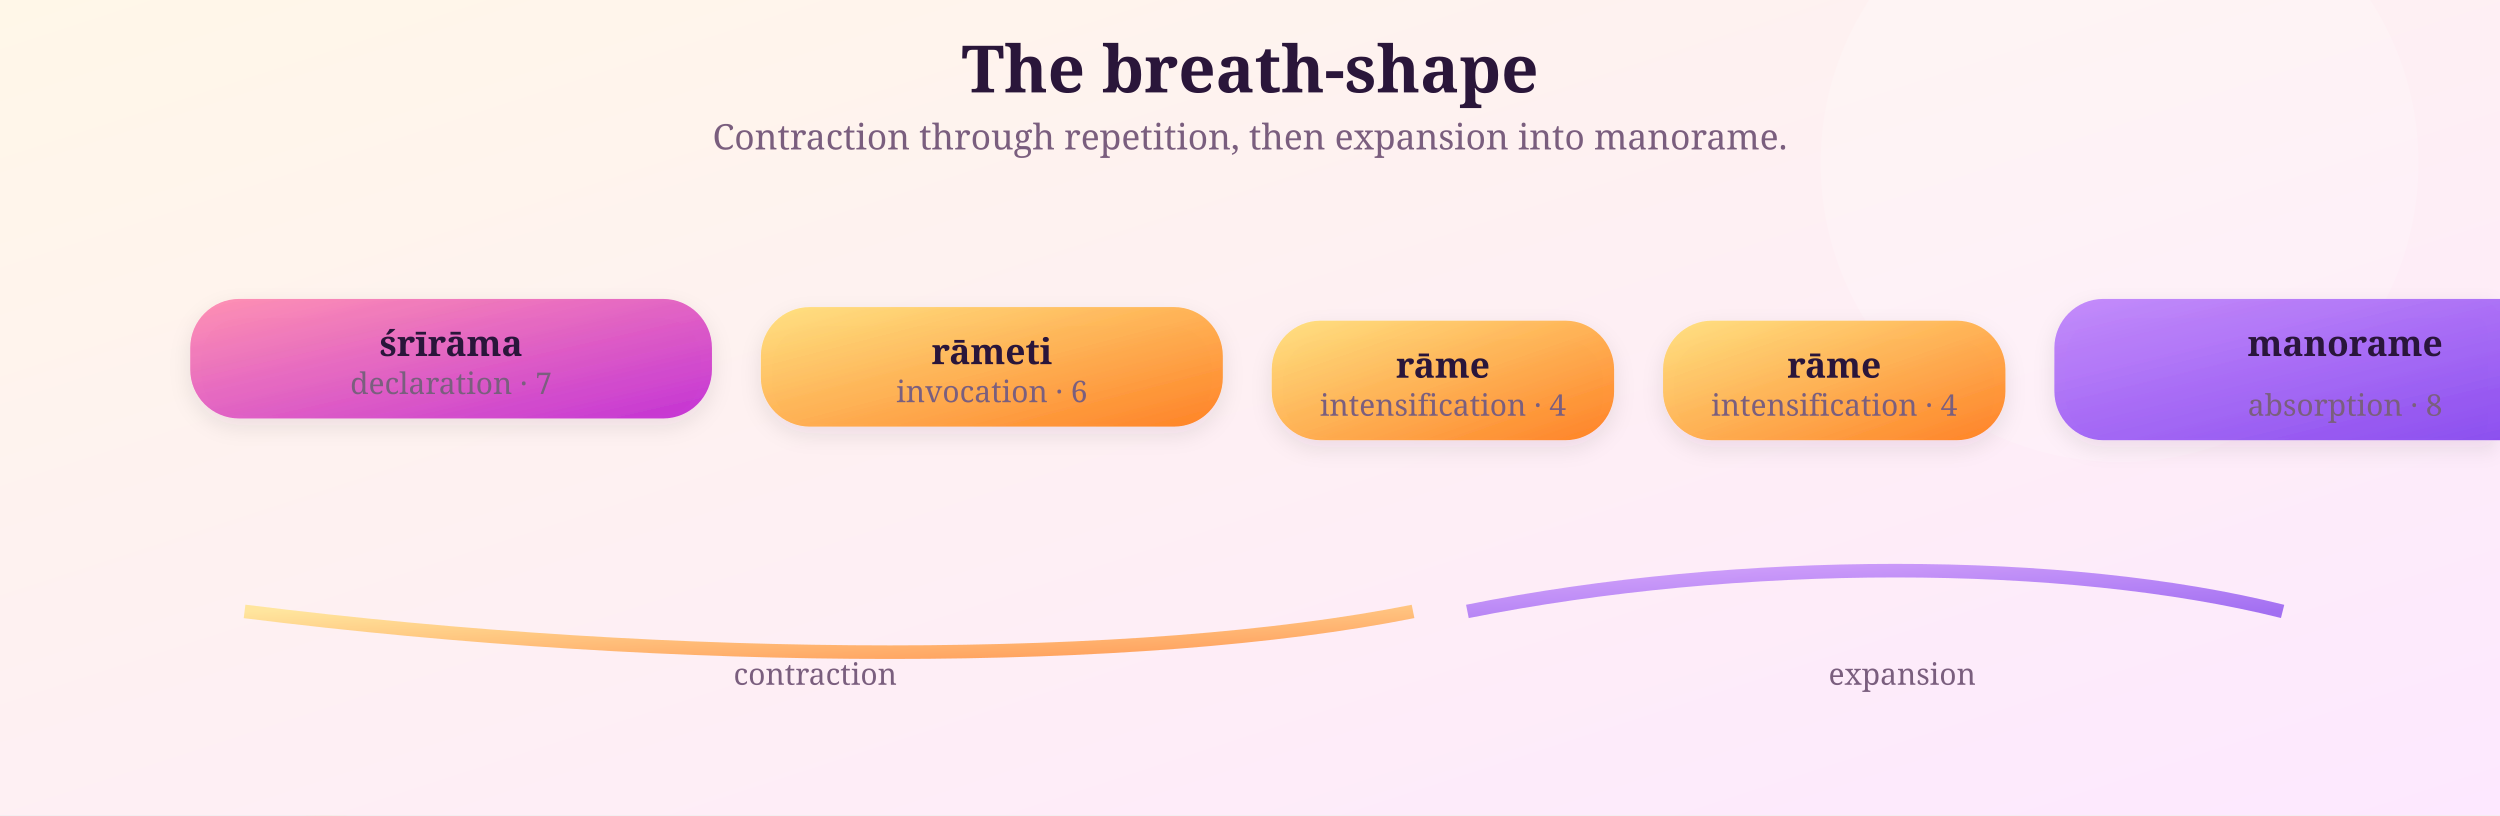
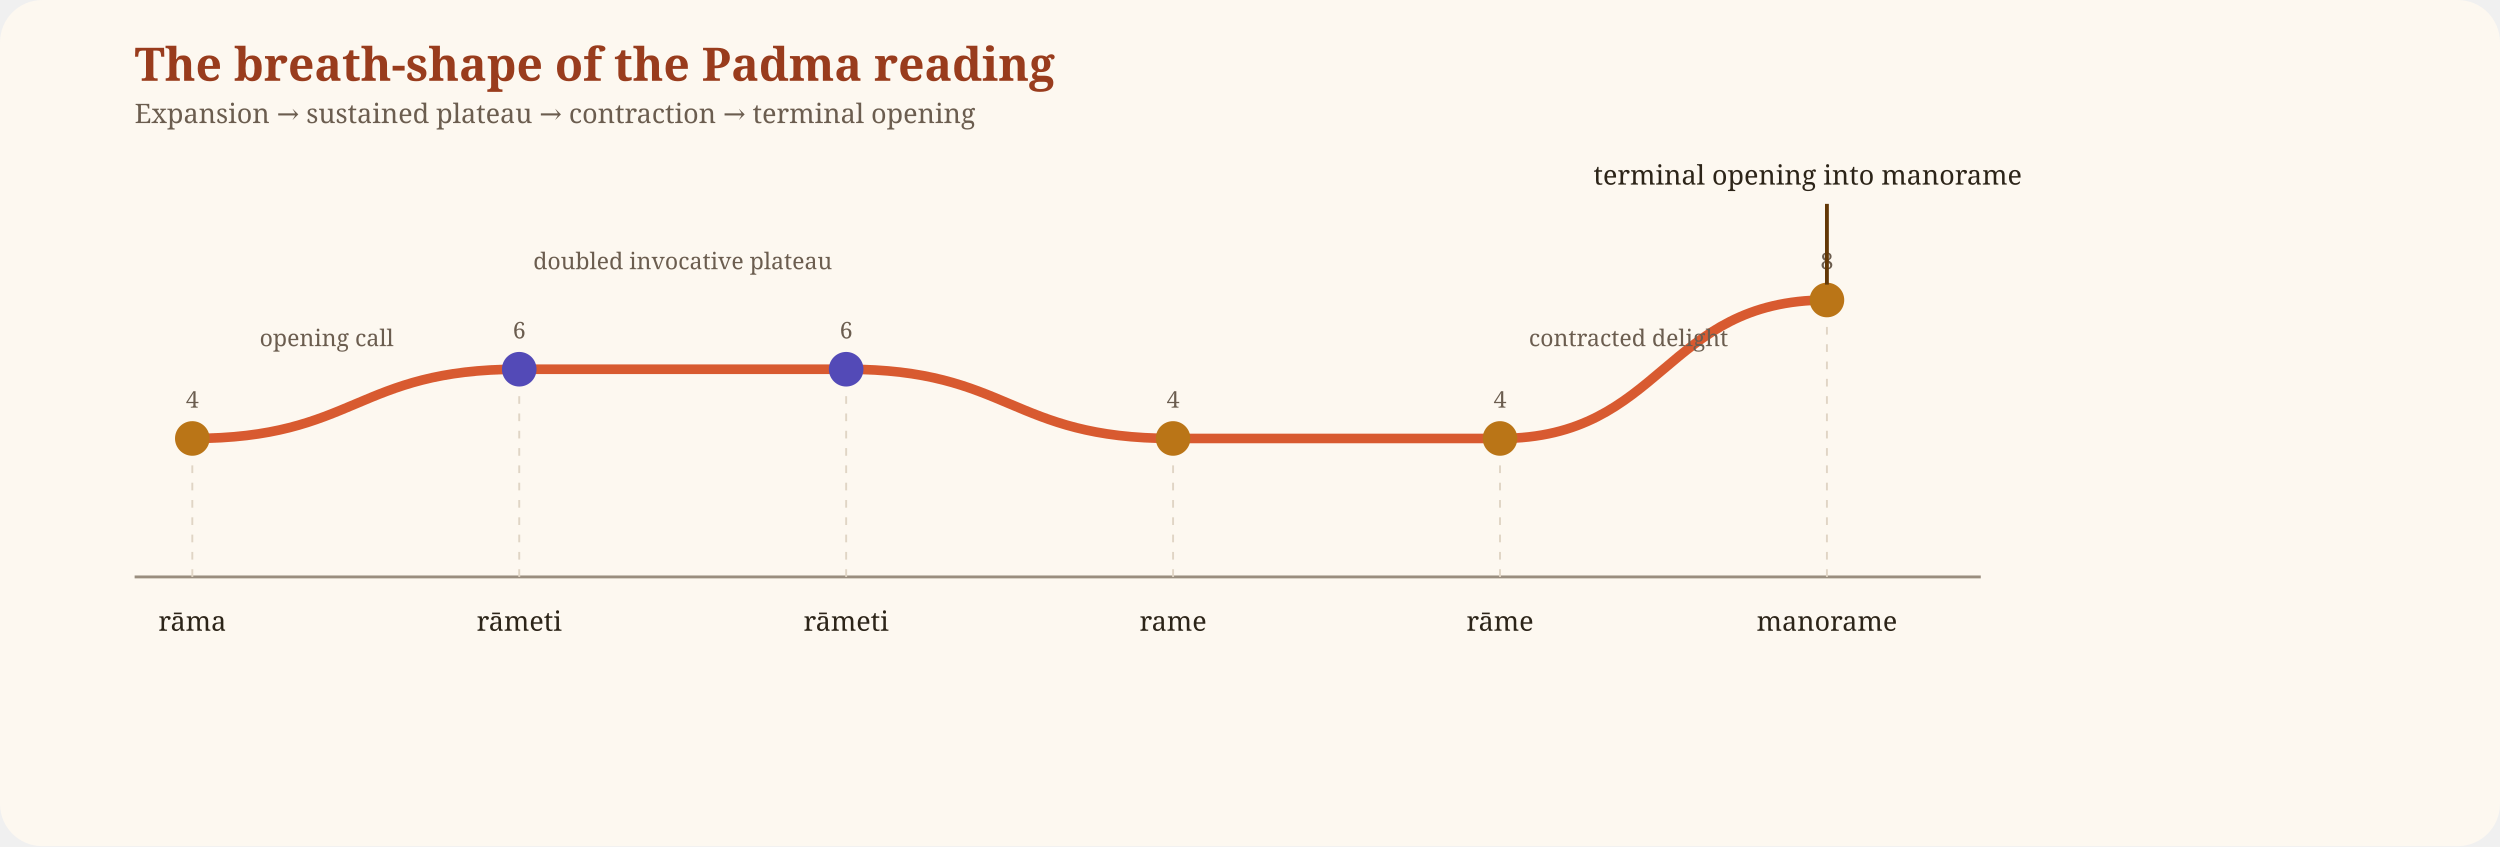
- <svg xmlns="http://www.w3.org/2000/svg" width="100%" viewBox="0 0 920 300">
+ <svg xmlns="http://www.w3.org/2000/svg" width="1300" height="440" viewBox="0 0 1300 440" fill="none">
  <defs>
-     <linearGradient id="bgGrad" x1="0" y1="0" x2="1" y2="1">
-       <stop offset="0%" stop-color="#FFF7E8" />
-       <stop offset="100%" stop-color="#FDE8FF" />
-     </linearGradient>
-     <linearGradient id="goldGrad" x1="0" y1="0" x2="1" y2="1">
-       <stop offset="0%" stop-color="#FFE07A" />
-       <stop offset="100%" stop-color="#FF7A18" />
-     </linearGradient>
-     <linearGradient id="roseGrad" x1="0" y1="0" x2="1" y2="1">
-       <stop offset="0%" stop-color="#FF8AAE" />
-       <stop offset="100%" stop-color="#C026D3" />
-     </linearGradient>
-     <linearGradient id="violetGrad" x1="0" y1="0" x2="1" y2="1">
-       <stop offset="0%" stop-color="#C084FC" />
-       <stop offset="100%" stop-color="#7C3AED" />
-     </linearGradient>
-     <linearGradient id="tealGrad" x1="0" y1="0" x2="1" y2="1">
-       <stop offset="0%" stop-color="#7DD3FC" />
-       <stop offset="100%" stop-color="#2563EB" />
-     </linearGradient>
-     <filter id="shadow" x="-20%" y="-20%" width="140%" height="140%">
-       <feDropShadow dx="0" dy="6" stdDeviation="8" flood-color="#2A163A" flood-opacity="0.12" />
-     </filter>
-     <filter id="softShadow" x="-30%" y="-30%" width="160%" height="160%">
-       <feDropShadow dx="0" dy="0" stdDeviation="10" flood-color="#FFD36A" flood-opacity="0.18" />
-       <feDropShadow dx="0" dy="3" stdDeviation="4" flood-color="#2A163A" flood-opacity="0.10" />
-     </filter>
    <style>
-     text { font-family: "Noto Serif", Georgia, "Times New Roman", serif; }
-     .title { font-size: 24px; font-weight: 800; fill: #2A163A; }
-     .subtitle { font-size: 13px; font-weight: 500; fill: #7A5E7E; }
-     .label { font-size: 13px; font-weight: 700; fill: #2A163A; }
-     .small { font-size: 11px; font-weight: 500; fill: #7A5E7E; }
-     .tiny { font-size: 10px; font-weight: 600; fill: #7A5E7E; }
-     .num { font-size: 13px; font-weight: 800; fill: #2A163A; }
-   </style>
+         .title { font: 600 24px "Cormorant Garamond", Georgia, serif; fill: #993C1D; }
+         .subtitle { font: 500 14px "Cormorant Garamond", Georgia, serif; fill: #6B5D4F; }
+         .label { font: 500 14px "Cormorant Garamond", Georgia, serif; fill: #2C2418; }
+         .small { font: 500 12px "Cormorant Garamond", Georgia, serif; fill: #6B5D4F; }
+         .tiny { font: 500 11px "Cormorant Garamond", Georgia, serif; fill: #9A8E7F; }
+         .mono { font: 500 12px "SF Mono","Fira Code",monospace; fill: #2C2418; }
+         .monoSmall { font: 500 11px "SF Mono","Fira Code",monospace; fill: #6B5D4F; }
+         .dev { font: 500 16px "Noto Sans Devanagari","Devanagari Sangam MN",serif; fill: #2C2418; }
+       </style>
  </defs>
-   <rect x="0" y="0" width="100%" height="100%" fill="url(#bgGrad)" />
-   <circle cx="780" cy="60" r="110" fill="#FFFFFF" opacity="0.18" />
-   <circle cx="120" cy="440" r="140" fill="#FFD36A" opacity="0.08" />
-   <text class="title" x="460.0" y="34" text-anchor="middle">The breath-shape</text>
-   <text class="subtitle" x="460.0" y="55" text-anchor="middle">Contraction through repetition, then expansion into manorame.</text>
-   <g filter="url(#softShadow)">
-     <rect x="70" y="110" width="192" height="44" rx="18" fill="url(#roseGrad)" opacity="0.92" />
-     <text class="label" x="166.0" y="131" text-anchor="middle">śrīrāma</text>
-     <text class="small" x="166.0" y="145" text-anchor="middle">declaration · 7</text>
-   </g>
-   <g filter="url(#softShadow)">
-     <rect x="280" y="113" width="170" height="44" rx="18" fill="url(#goldGrad)" opacity="0.92" />
-     <text class="label" x="365.0" y="134" text-anchor="middle">rāmeti</text>
-     <text class="small" x="365.0" y="148" text-anchor="middle">invocation · 6</text>
-   </g>
-   <g filter="url(#softShadow)">
-     <rect x="468" y="118" width="126" height="44" rx="18" fill="url(#goldGrad)" opacity="0.92" />
-     <text class="label" x="531.0" y="139" text-anchor="middle">rāme</text>
-     <text class="small" x="531.0" y="153" text-anchor="middle">intensification · 4</text>
-   </g>
-   <g filter="url(#softShadow)">
-     <rect x="612" y="118" width="126" height="44" rx="18" fill="url(#goldGrad)" opacity="0.92" />
-     <text class="label" x="675.0" y="139" text-anchor="middle">rāme</text>
-     <text class="small" x="675.0" y="153" text-anchor="middle">intensification · 4</text>
-   </g>
-   <g filter="url(#softShadow)">
-     <rect x="756" y="110" width="214" height="52" rx="18" fill="url(#violetGrad)" opacity="0.92" />
-     <text class="label" x="863.0" y="131" text-anchor="middle">manorame</text>
-     <text class="small" x="863.0" y="153" text-anchor="middle">absorption · 8</text>
-   </g>
-   <path d="M90 225 C250 245, 420 245, 520 225" fill="none" stroke="url(#goldGrad)" stroke-width="5" opacity="0.7" />
-   <path d="M540 225 C640 205, 760 205, 840 225" fill="none" stroke="url(#violetGrad)" stroke-width="5" opacity="0.7" />
-   <text class="small" x="300" y="252" text-anchor="middle">contraction</text>
-   <text class="small" x="700" y="252" text-anchor="middle">expansion</text>
+   <rect width="1300" height="440" rx="22" fill="#FDF8F0" />
+   <text x="70" y="42" class="title">The breath-shape of the Padma reading</text>
+   <text x="70" y="64" class="subtitle">Expansion → sustained plateau → contraction → terminal opening</text>
+   <line x1="70" y1="300" x2="1030" y2="300" stroke="#9A8E7F" stroke-width="1.5" />
+   <path d="M 100 228 C 185.0 228 185.0 192 270 192 C 355.0 192 355.0 192 440 192 C 525.0 192 525.0 228 610 228 C 695.0 228 695.0 228 780 228 C 865.0 228 865.0 156 950 156" stroke="#D85A30" stroke-width="5" fill="none" />
+   <circle cx="100" cy="228" r="9" fill="#BA7517" />
+   <text x="100" y="328" text-anchor="middle" class="label">rāma</text>
+   <text x="100" y="212" text-anchor="middle" class="small">4</text>
+   <line x1="100" y1="300" x2="100" y2="238" stroke="#E0D5C5" stroke-dasharray="4 5" />
+   <circle cx="270" cy="192" r="9" fill="#534AB7" />
+   <text x="270" y="328" text-anchor="middle" class="label">rāmeti</text>
+   <text x="270" y="176" text-anchor="middle" class="small">6</text>
+   <line x1="270" y1="300" x2="270" y2="202" stroke="#E0D5C5" stroke-dasharray="4 5" />
+   <circle cx="440" cy="192" r="9" fill="#534AB7" />
+   <text x="440" y="328" text-anchor="middle" class="label">rāmeti</text>
+   <text x="440" y="176" text-anchor="middle" class="small">6</text>
+   <line x1="440" y1="300" x2="440" y2="202" stroke="#E0D5C5" stroke-dasharray="4 5" />
+   <circle cx="610" cy="228" r="9" fill="#BA7517" />
+   <text x="610" y="328" text-anchor="middle" class="label">rame</text>
+   <text x="610" y="212" text-anchor="middle" class="small">4</text>
+   <line x1="610" y1="300" x2="610" y2="238" stroke="#E0D5C5" stroke-dasharray="4 5" />
+   <circle cx="780" cy="228" r="9" fill="#BA7517" />
+   <text x="780" y="328" text-anchor="middle" class="label">rāme</text>
+   <text x="780" y="212" text-anchor="middle" class="small">4</text>
+   <line x1="780" y1="300" x2="780" y2="238" stroke="#E0D5C5" stroke-dasharray="4 5" />
+   <circle cx="950" cy="156" r="9" fill="#BA7517" />
+   <text x="950" y="328" text-anchor="middle" class="label">manorame</text>
+   <text x="950" y="140" text-anchor="middle" class="small">8</text>
+   <line x1="950" y1="300" x2="950" y2="166" stroke="#E0D5C5" stroke-dasharray="4 5" />
+   <text x="135" y="180" class="small">opening call</text>
+   <text x="355.0" y="140" text-anchor="middle" class="small">doubled invocative plateau</text>
+   <text x="795" y="180" class="small">contracted delight</text>
+   <text x="940" y="96" text-anchor="middle" class="label">terminal opening into manorame</text>
+   <path d="M950 106 C 950 121, 950 136, 950 148" stroke="#633806" stroke-width="2" fill="none" />
</svg>
